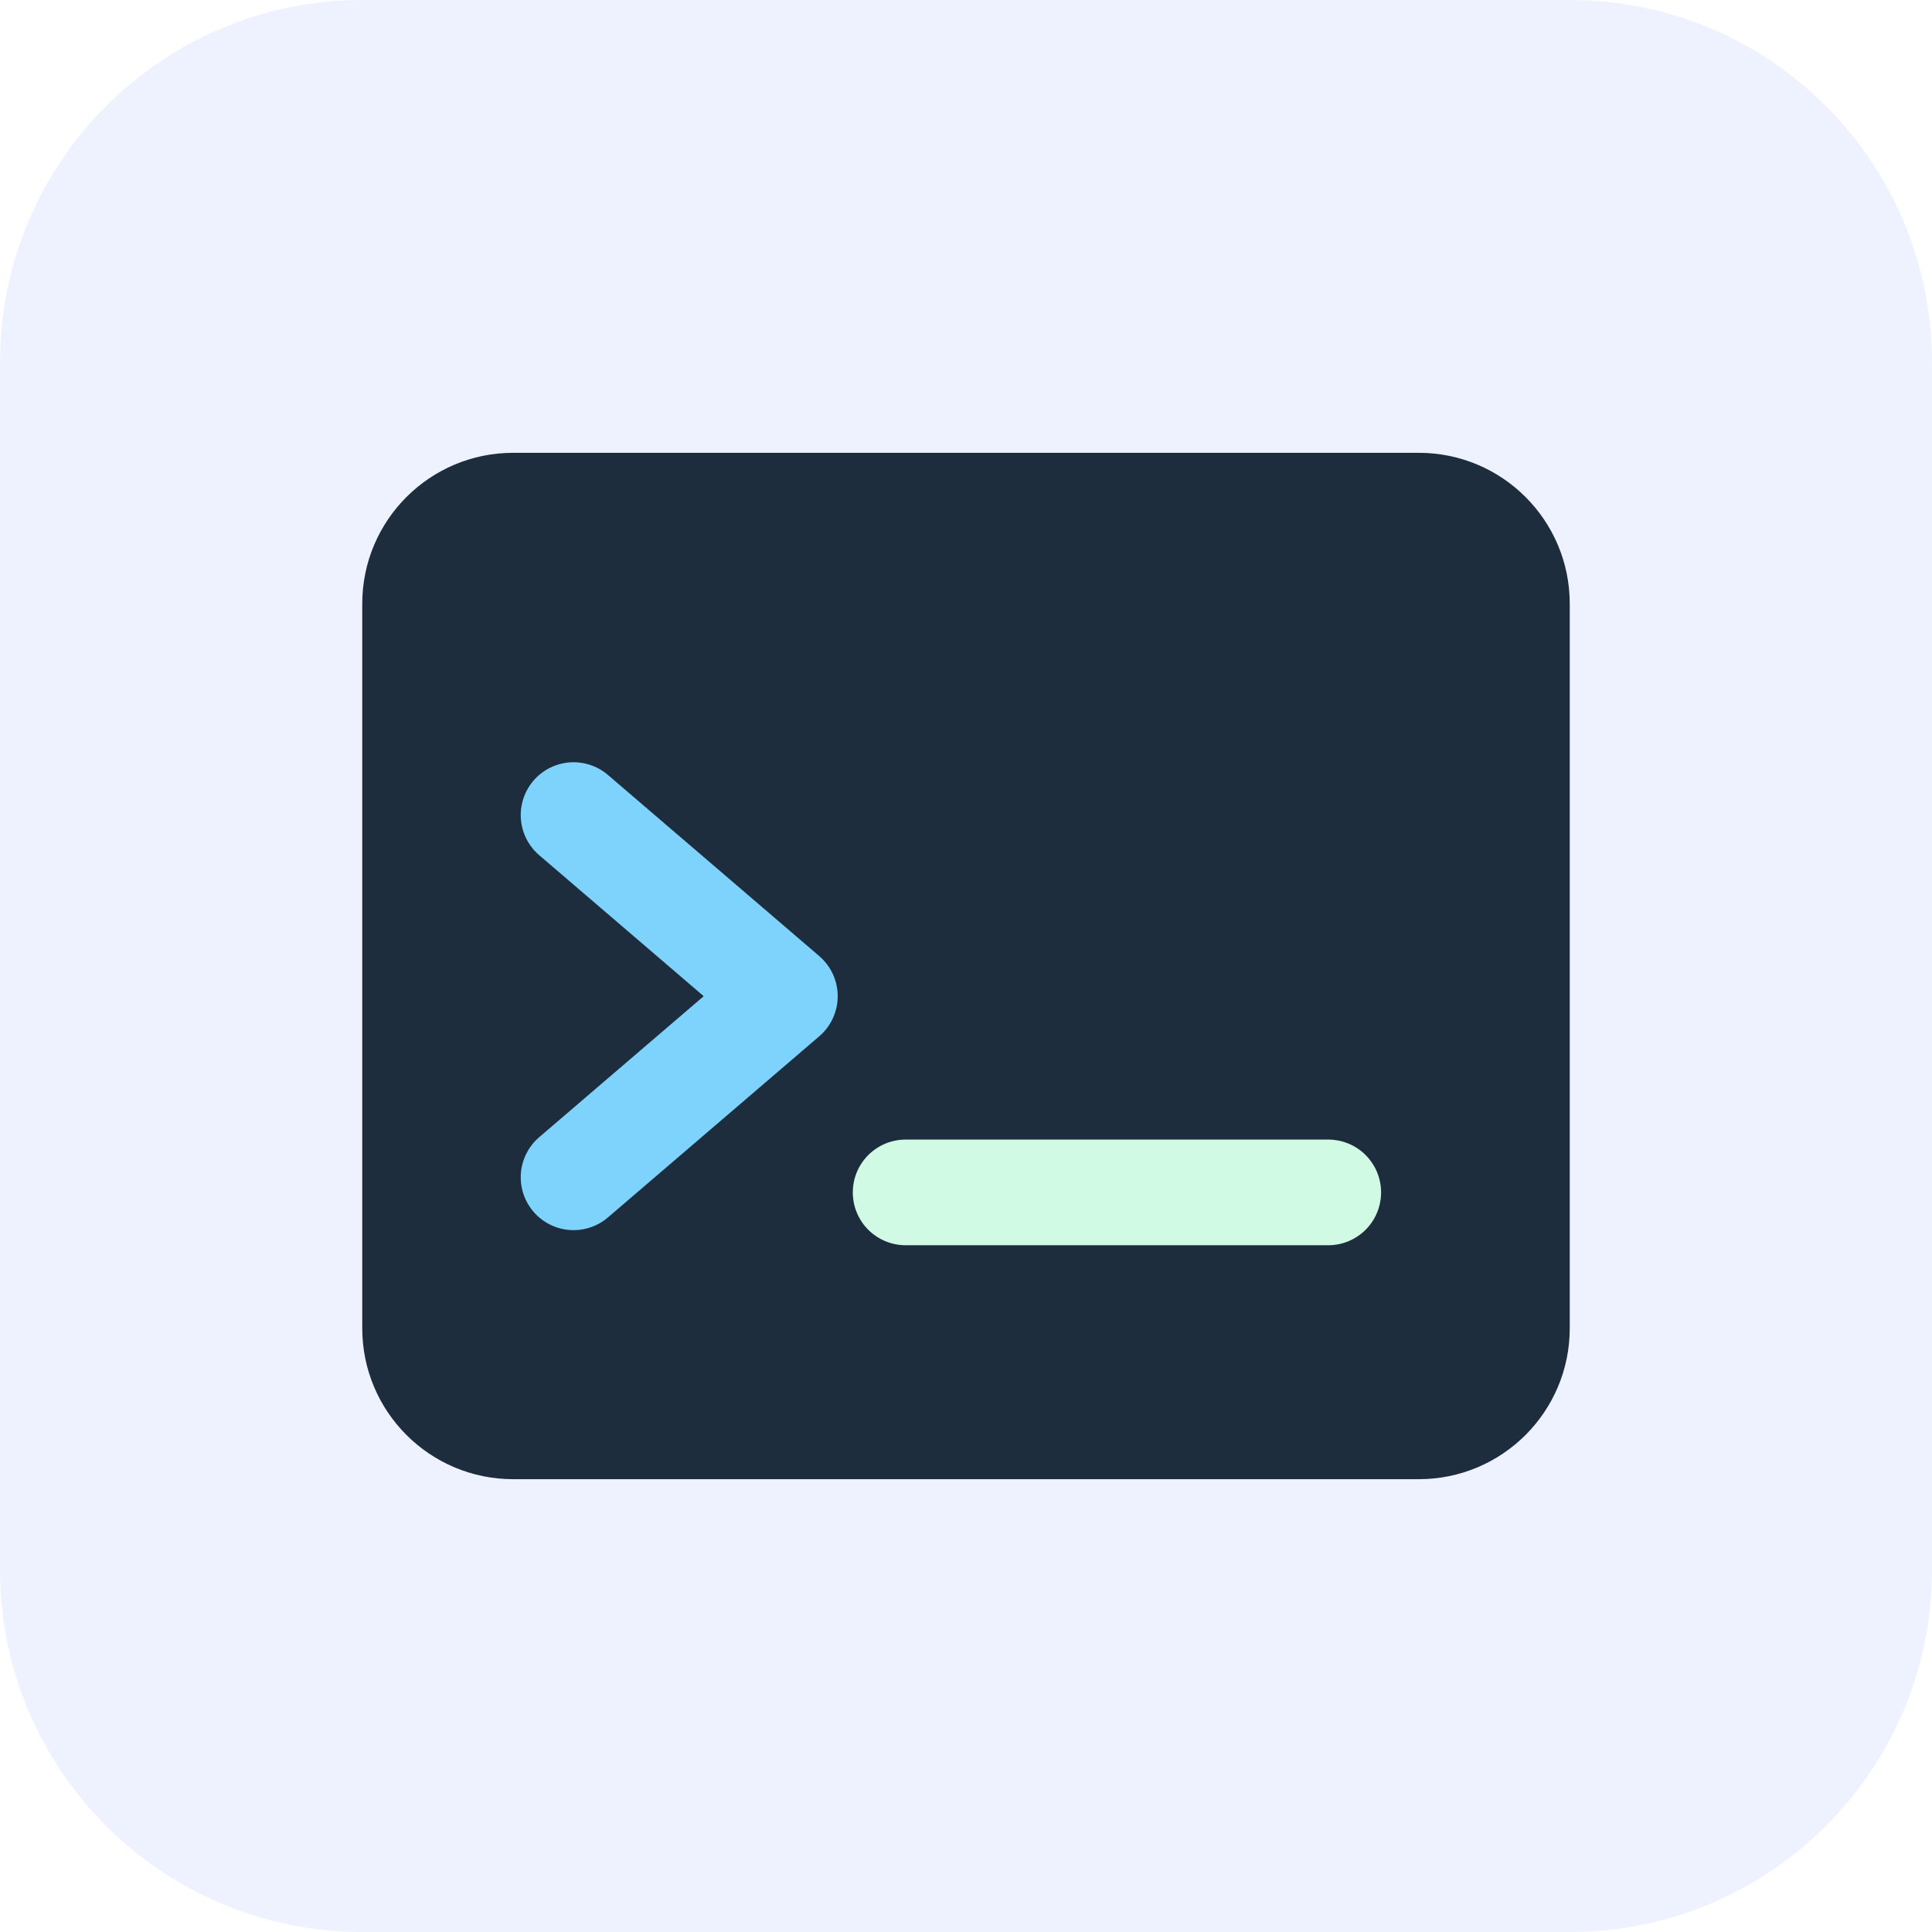
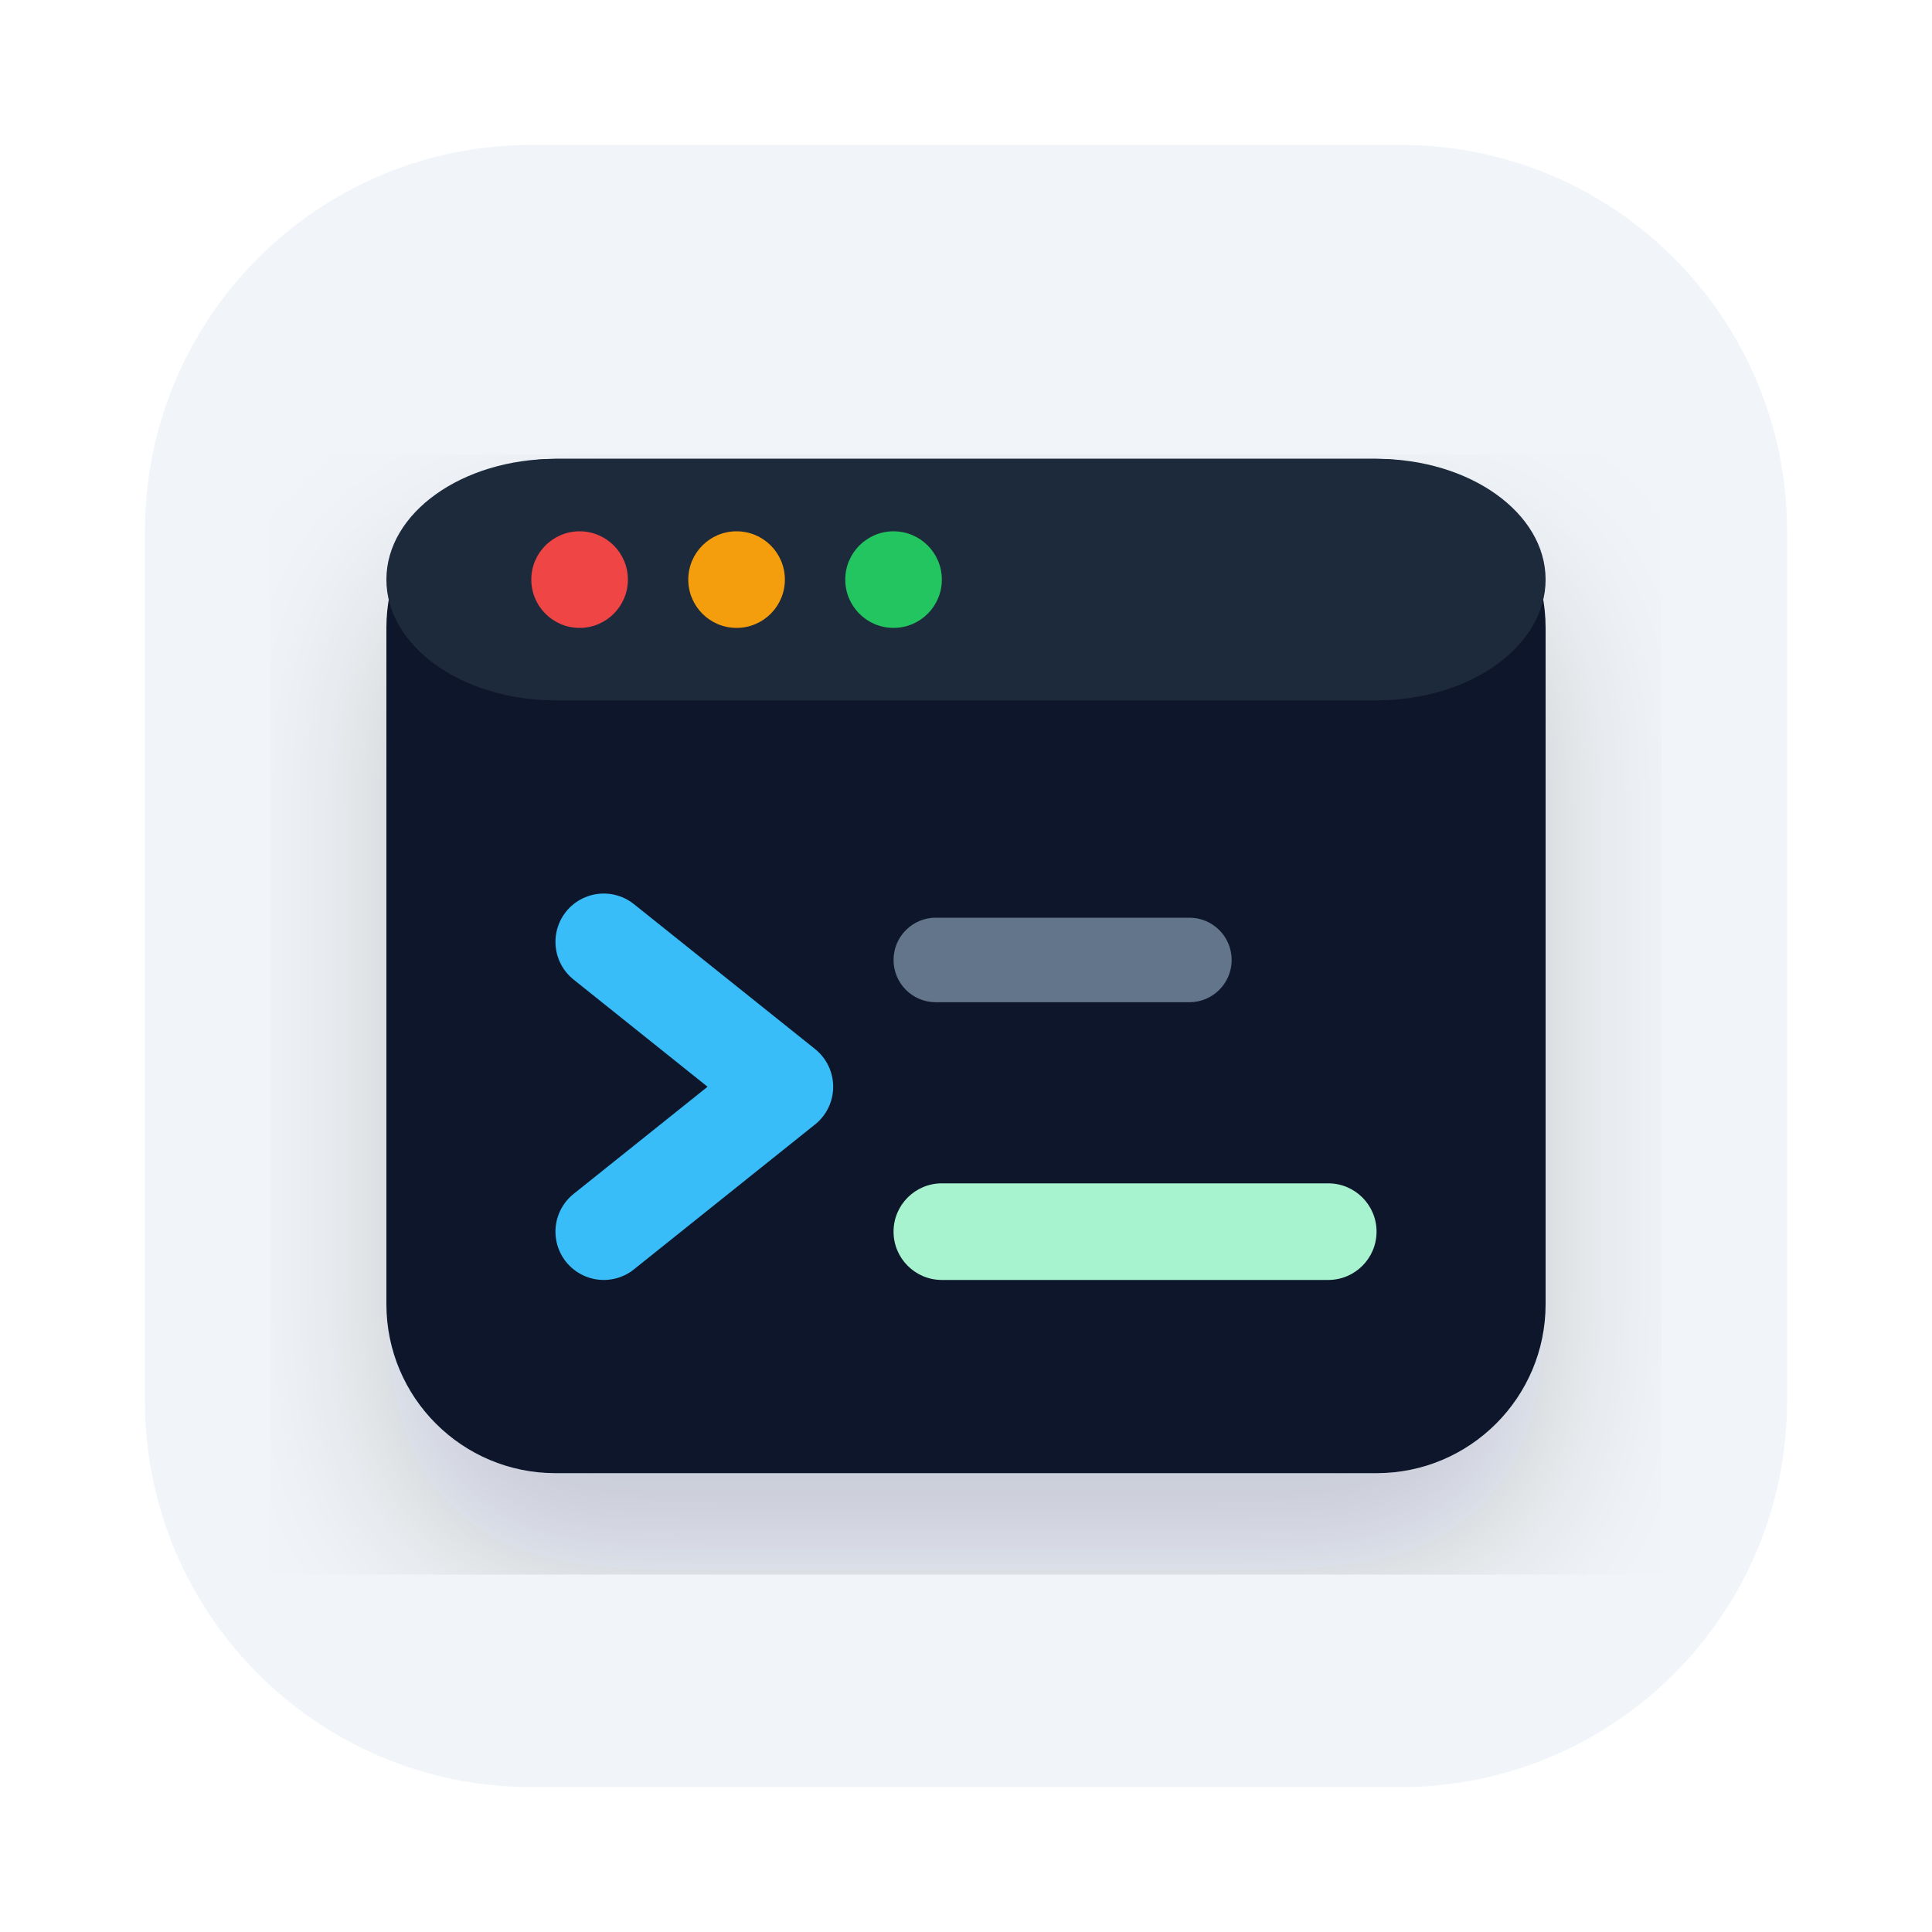
- <svg xmlns="http://www.w3.org/2000/svg" width="128" height="128" viewBox="0 0 128 128">
-   <rect width="128" height="128" rx="24" fill="#eef2ff" />
-   <rect x="24" y="30" width="80" height="68" rx="10" fill="#1d2d3e" />
-   <path d="M38 54l14 12-14 12" stroke="#7dd3fc" stroke-width="7" fill="none" stroke-linecap="round" stroke-linejoin="round" />
-   <path d="M60 79h28" stroke="#d1fae5" stroke-width="7" stroke-linecap="round" />
+ <svg xmlns="http://www.w3.org/2000/svg" width="160" height="160" viewBox="0 0 160 160">
+   <defs>
+     <linearGradient id="bg" x1="18" y1="10" x2="145" y2="150">
+       <stop stop-color="#F1F5F9" />
+       <stop offset="1" stop-color="#E2E8F0" />
+     </linearGradient>
+     <filter id="shadow">
+       <feDropShadow dx="0" dy="8" stdDeviation="7" flood-color="#0F172A" flood-opacity=".18" />
+     </filter>
+   </defs>
+   <rect x="12" y="12" width="136" height="136" rx="32" fill="url(#bg)" />
+   <g filter="url(#shadow)">
+     <rect x="32" y="38" width="96" height="84" rx="14" fill="#0F172A" />
+     <rect x="32" y="38" width="96" height="20" rx="14" fill="#1E293B" />
+     <circle cx="48" cy="48" r="4" fill="#EF4444" />
+     <circle cx="61" cy="48" r="4" fill="#F59E0B" />
+     <circle cx="74" cy="48" r="4" fill="#22C55E" />
+     <path d="M50 78l15 12-15 12" fill="none" stroke="#38BDF8" stroke-width="8" stroke-linecap="round" stroke-linejoin="round" />
+     <rect x="74" y="98" width="40" height="8" rx="4" fill="#A7F3D0" />
+     <rect x="74" y="76" width="28" height="7" rx="3.5" fill="#64748B" />
+   </g>
</svg>
